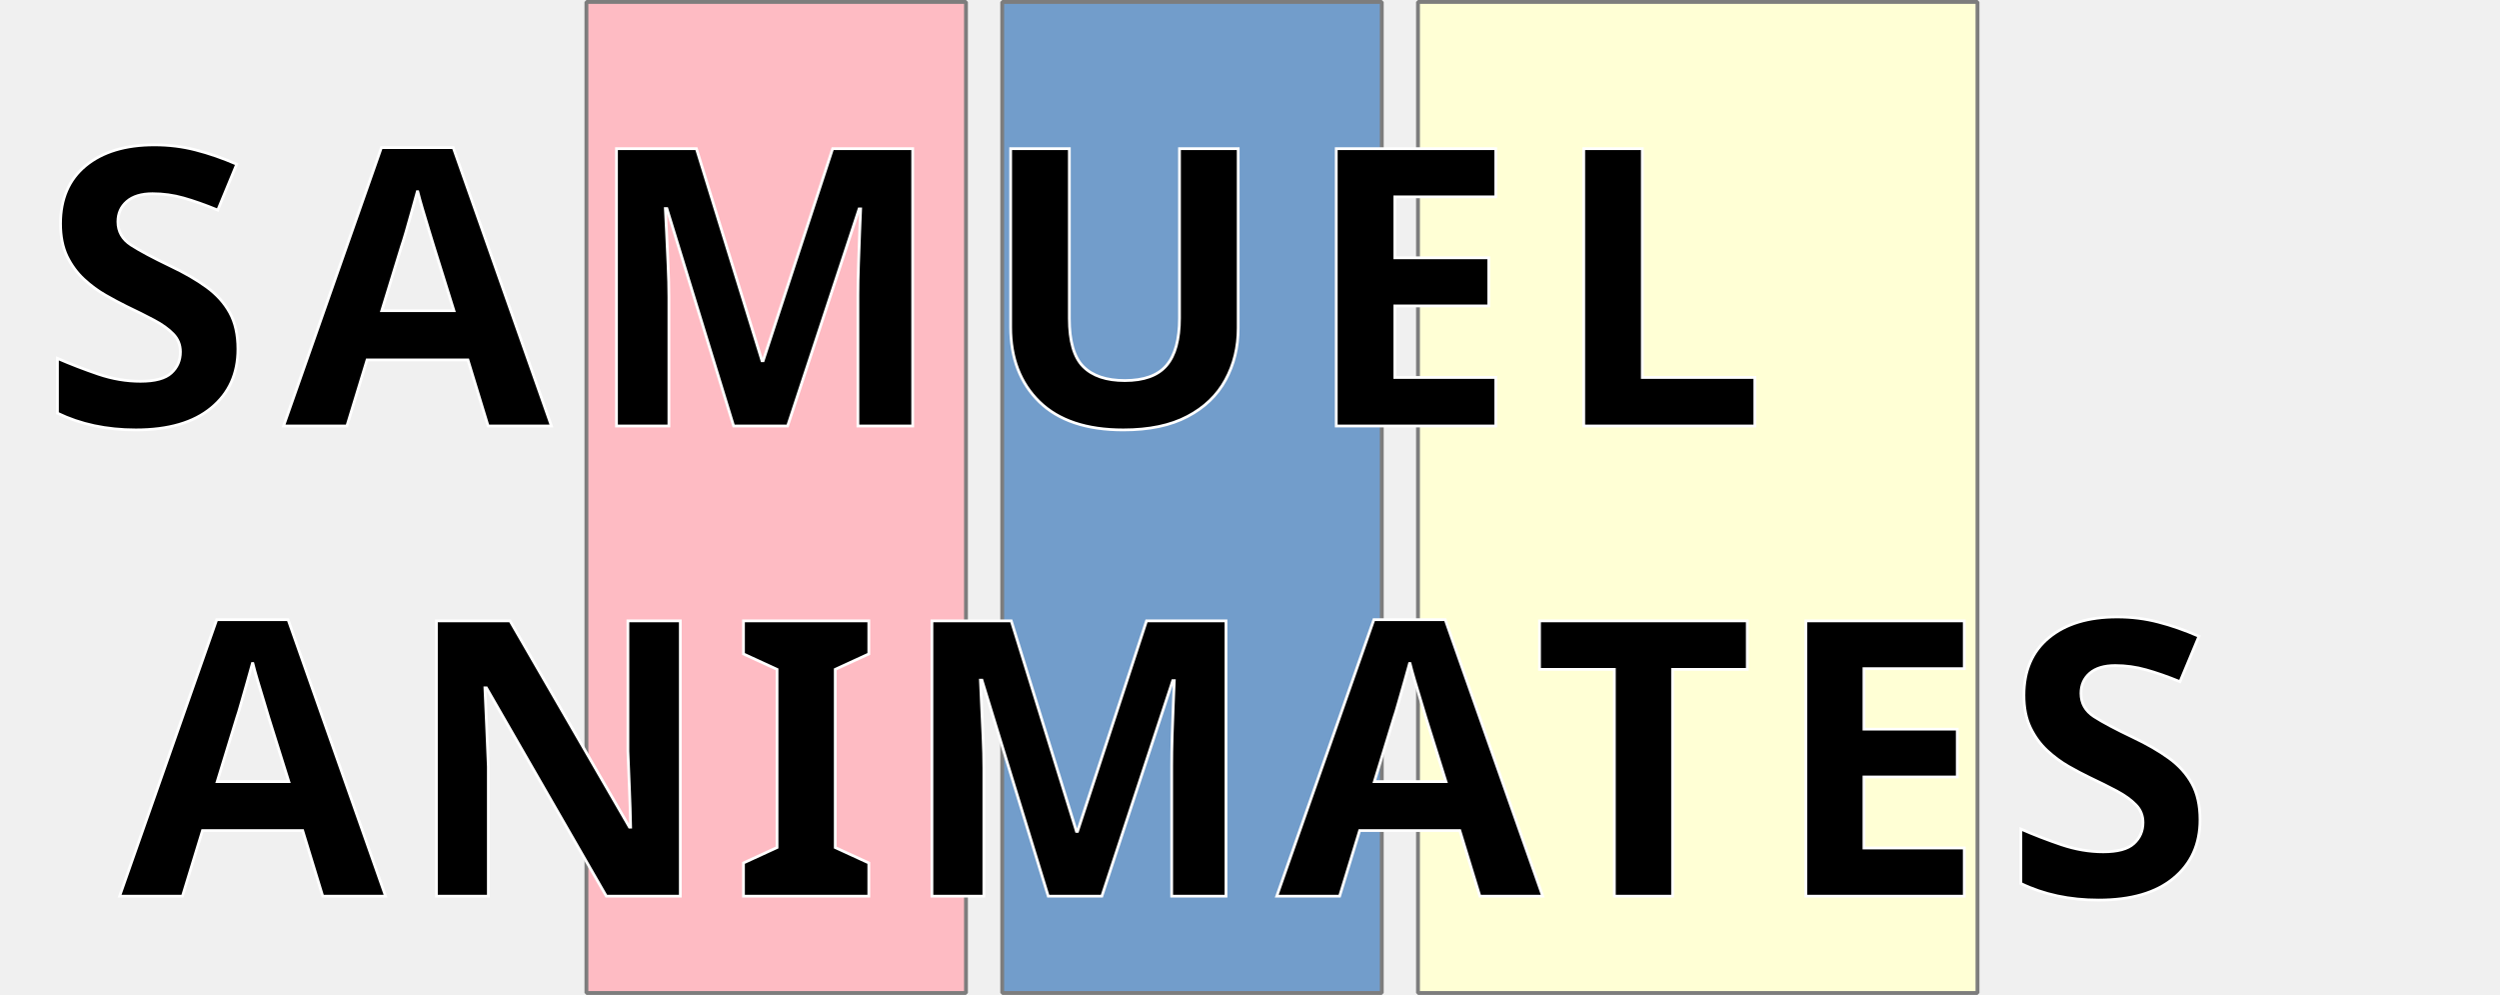
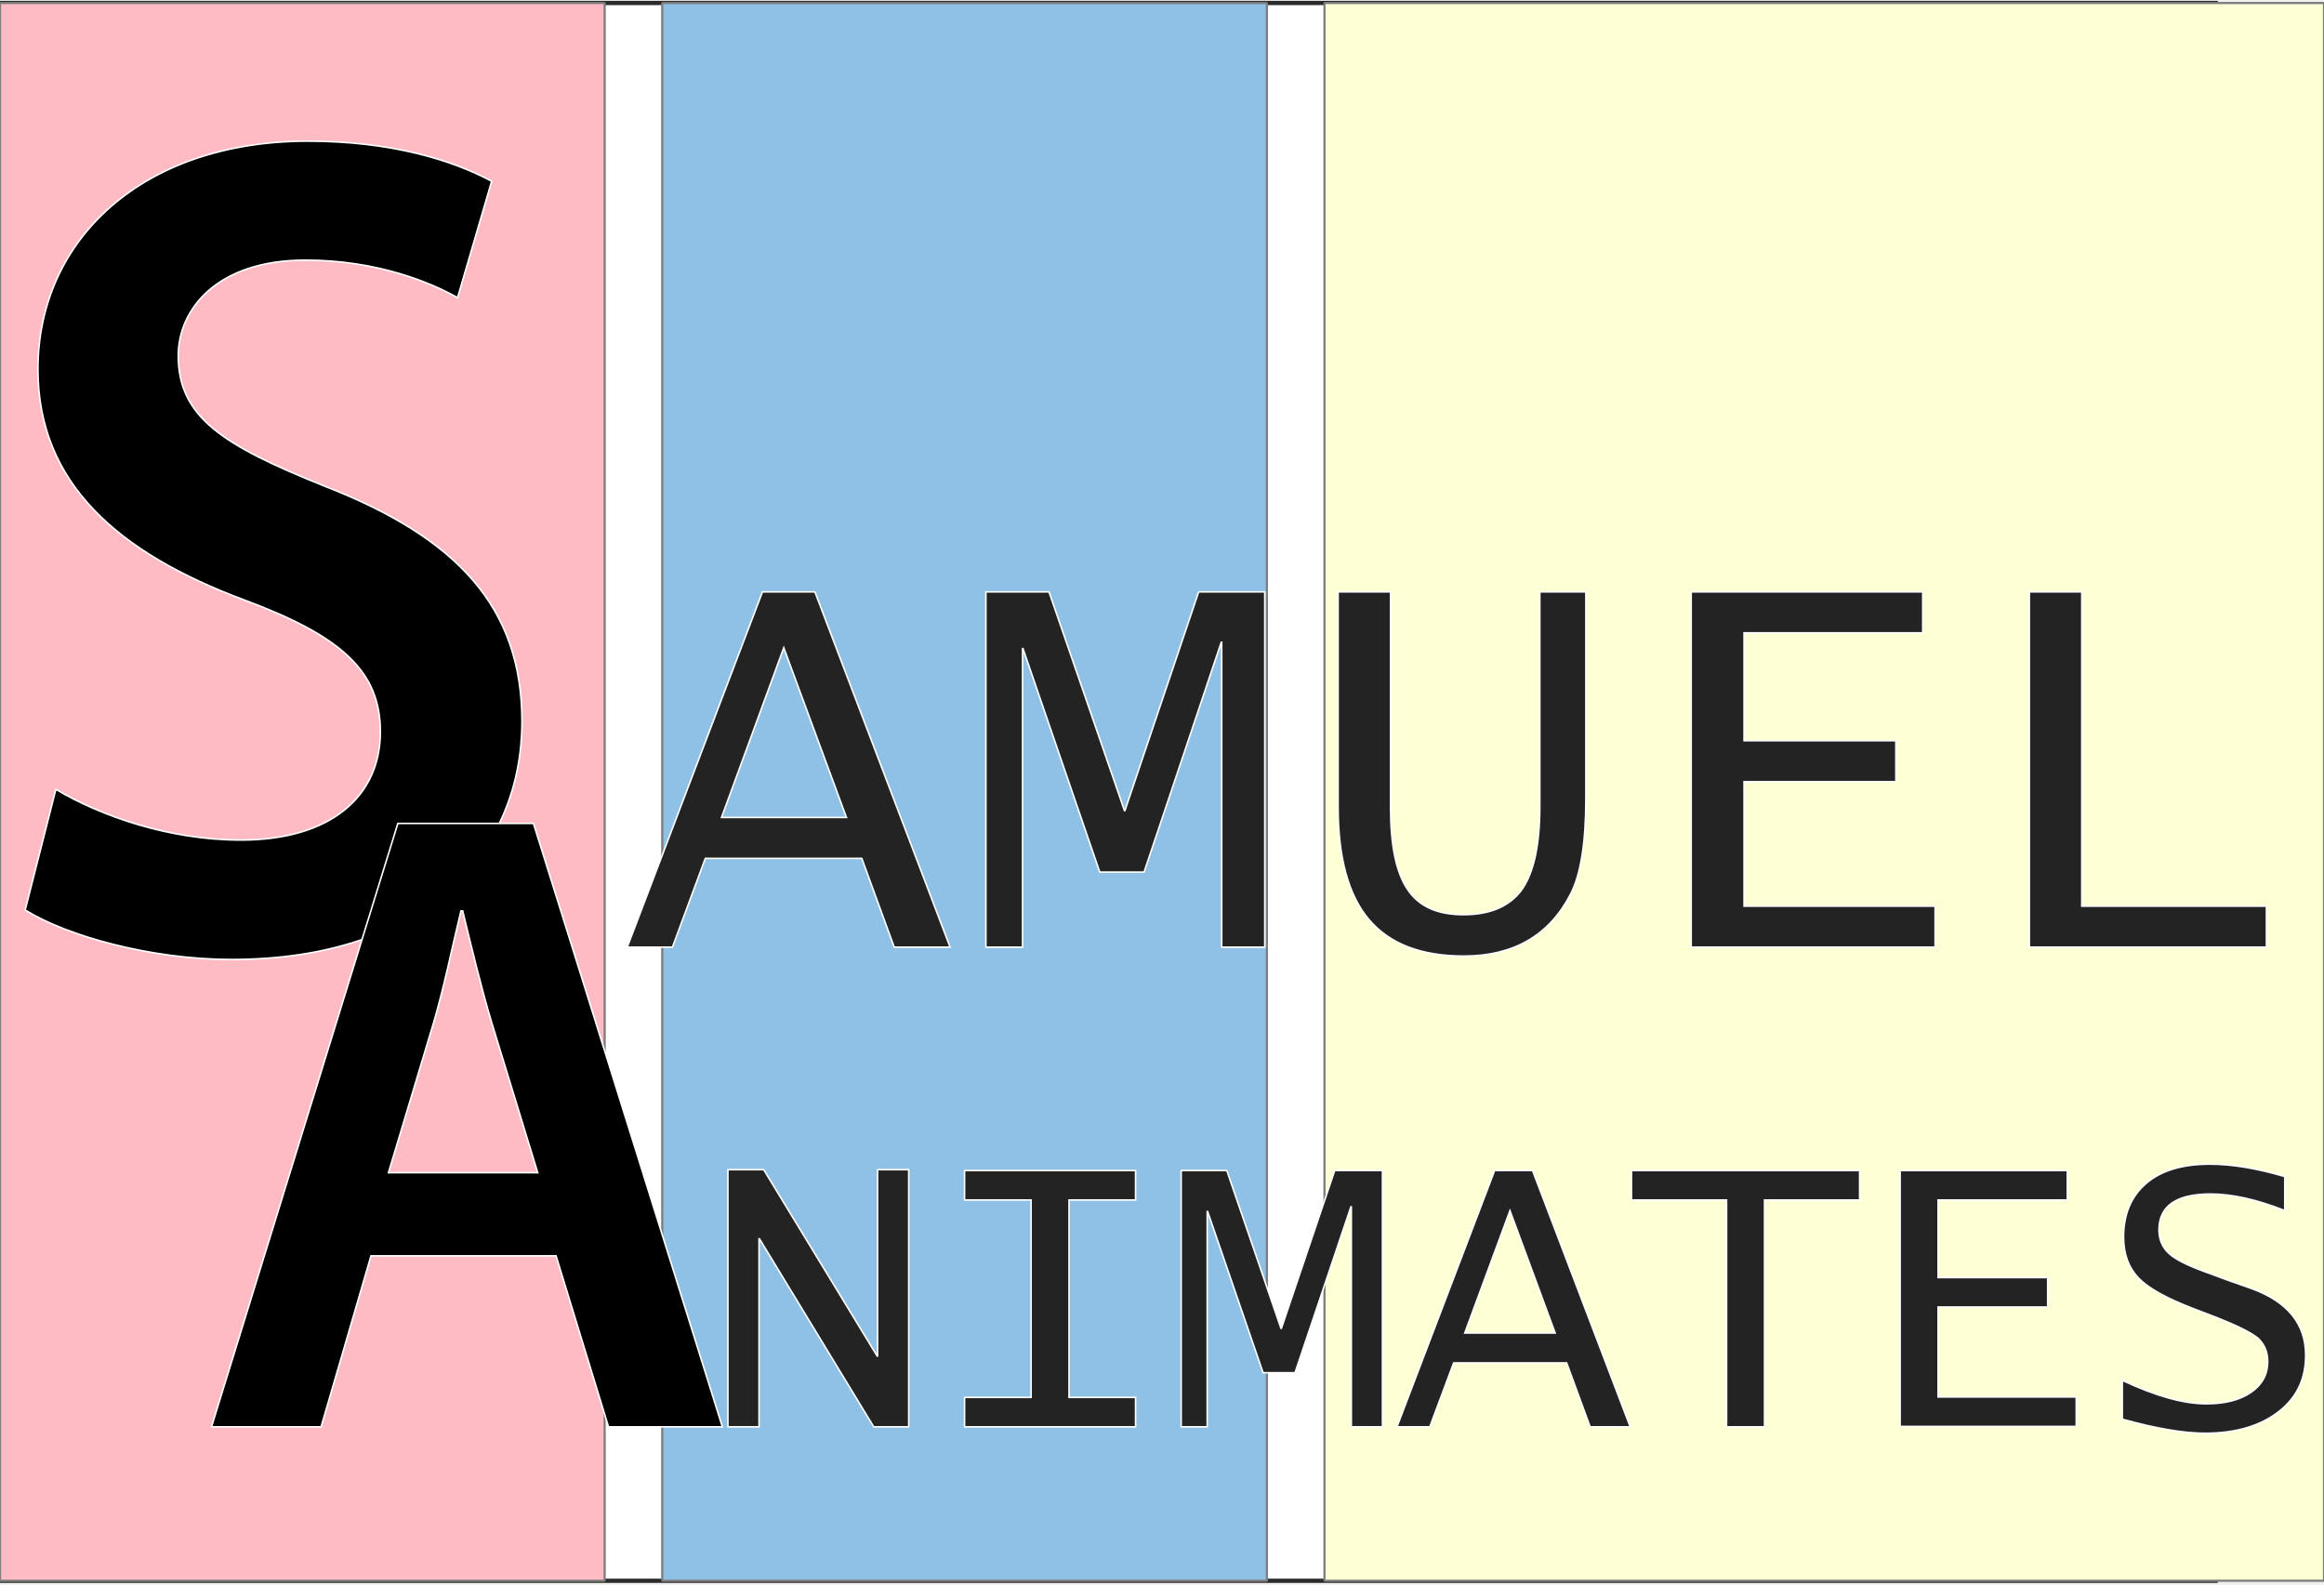
- <svg xmlns="http://www.w3.org/2000/svg" id="svg8" version="1.1" viewBox="0 0 329.308 131.053" height="131.053mm" width="329.308mm">
-   <defs id="defs2" />
-   <g transform="translate(51.37219,-80.0507)" style="display:inline" id="layer2" />
-   <g transform="translate(51.37219,-80.0507)" style="display:inline" id="layer1" />
-   <g transform="translate(51.37219,-80.0507)" style="display:inline" id="layer3" />
-   <g transform="translate(51.37219,-80.0507)" style="display:inline" id="layer4" />
-   <g transform="translate(51.37219,-80.0507)" style="display:inline" id="layer5" />
-   <g transform="translate(51.37219,-80.0507)" style="display:inline" id="layer6" />
-   <g transform="translate(51.37219,-80.0507)" id="layer7" />
-   <g style="display:inline" id="g4792" transform="translate(77.88257,-219.3412)" />
-   <rect style="opacity:1;vector-effect:none;fill:#febbc3;fill-opacity:1;stroke:#7d7d7d;stroke-width:0.509;stroke-linecap:butt;stroke-linejoin:bevel;stroke-miterlimit:4;stroke-dasharray:none;stroke-dashoffset:0;stroke-opacity:1;paint-order:markers fill stroke" id="rect4728" width="50.017" height="130.544" x="77.276" y="0.254" />
-   <rect style="opacity:1;vector-effect:none;fill:#729dcb;fill-opacity:1;stroke:#7d7d7d;stroke-width:0.509;stroke-linecap:butt;stroke-linejoin:bevel;stroke-miterlimit:4;stroke-dasharray:none;stroke-dashoffset:0;stroke-opacity:1;paint-order:markers fill stroke" id="rect4728-3" width="50.017" height="130.544" x="132.067" y="0.254" />
-   <rect style="opacity:1;vector-effect:none;fill:#ffffd5;fill-opacity:1;stroke:#7d7d7d;stroke-width:0.509;stroke-linecap:butt;stroke-linejoin:bevel;stroke-miterlimit:4;stroke-dasharray:none;stroke-dashoffset:0;stroke-opacity:1;paint-order:markers fill stroke" id="rect4728-5" width="73.728" height="130.544" x="186.857" y="0.254" />
-   <text xml:space="preserve" style="font-style:normal;font-variant:normal;font-weight:normal;font-stretch:normal;font-size:51.153px;line-height:1;font-family:Webdings;-inkscape-font-specification:Webdings;letter-spacing:0px;word-spacing:0px;fill:#000000;fill-opacity:1;stroke:#ffffff;stroke-width:0.365;stroke-miterlimit:4;stroke-dasharray:none;stroke-opacity:1" x="257.274" y="56.113" id="text4516">
-     <tspan id="tspan4514" x="261.243" y="56.113" style="font-style:normal;font-variant:normal;font-weight:bold;font-stretch:normal;font-family:Comfortaa;-inkscape-font-specification:'Comfortaa Bold';text-align:end;letter-spacing:3.969px;word-spacing:0.273px;text-anchor:end;stroke:#ffffff;stroke-width:0.365;stroke-miterlimit:4;stroke-dasharray:none;stroke-opacity:1" dx="11.65">SAMUEL</tspan>
-   </text>
-   <text xml:space="preserve" style="font-style:normal;font-variant:normal;font-weight:normal;font-stretch:normal;font-size:50.8px;line-height:1.25;font-family:Webdings;-inkscape-font-specification:Webdings;letter-spacing:0px;word-spacing:0px;fill:#000000;fill-opacity:1;stroke:#ffffff;stroke-width:0.365;stroke-miterlimit:4;stroke-dasharray:none;stroke-opacity:1" x="329.452" y="118.046" id="text4516-5">
-     <tspan id="tspan4514-4" x="331.569" y="118.046" style="font-style:normal;font-variant:normal;font-weight:bold;font-stretch:normal;font-family:Comfortaa;-inkscape-font-specification:'Comfortaa Bold';text-align:end;letter-spacing:2.117px;word-spacing:0.003px;text-anchor:end;stroke:#ffffff;stroke-width:0.365;stroke-miterlimit:4;stroke-dasharray:none;stroke-opacity:1">ANIMATES</tspan>
-   </text>
+ <svg xmlns="http://www.w3.org/2000/svg" version="1.1" x="0px" y="0px" viewBox="0 0 545 371.5" style="enable-background:new 0 0 545 371.5;" xml:space="preserve">
+   <style type="text/css">
+ 	.st0{fill:#FFFFFF;stroke:#2B2B2B;}
+ 	.st1{fill:#FEBBC3;stroke:#7D7D7D;stroke-width:0.509;stroke-linejoin:bevel;}
+ 	.st2{fill:#8FC0E5;stroke:#7D7D7D;stroke-width:0.509;stroke-linejoin:bevel;}
+ 	.st3{fill:#FFFFD5;stroke:#7D7D7D;stroke-width:0.509;stroke-linejoin:bevel;}
+ 	.st4{enable-background:new    ;}
+ 	.st5{stroke:#FFFFFF;stroke-width:0.365;}
+ 	.st6{fill:#232323;stroke:#FFFFFF;stroke-width:0.365;}
+ </style>
+   <g id="Layer_3">
+     <rect y="0.7" class="st0" width="519.6" height="370" />
+   </g>
+   <g id="svg8">
+     <g id="layer2" transform="translate(51.37219,-80.0507)">
+ 	</g>
+     <g id="layer1" transform="translate(51.37219,-80.0507)">
+ 	</g>
+     <g id="layer3" transform="translate(51.37219,-80.0507)">
+ 	</g>
+     <g id="layer4" transform="translate(51.37219,-80.0507)">
+ 	</g>
+     <g id="layer5" transform="translate(51.37219,-80.0507)">
+ 	</g>
+     <g id="layer6" transform="translate(51.37219,-80.0507)">
+ 	</g>
+     <g id="layer7" transform="translate(51.37219,-80.0507)">
+ 	</g>
+     <g id="g4792" transform="translate(77.88257,-219.3412)">
+ 	</g>
+     <rect id="rect4728_1_" y="0.7" class="st1" width="141.8" height="370" />
+     <rect id="rect4728-3_1_" x="155.3" y="0.7" class="st2" width="141.8" height="370" />
+     <rect id="rect4728-5_1_" x="310.6" y="0.7" class="st3" width="234.4" height="370" />
+   </g>
+   <g id="Layer_4">
+     <g class="st4">
+       <path class="st5" d="M13.1,185.1c10.6,6.3,26.6,11.9,43.4,11.9c21,0,32.7-10.2,32.7-25.4c0-14.1-9-22.4-31.9-30.9    c-29.5-11-48.4-27.3-48.4-54.1c0-30.4,24.5-53.5,63.3-53.5c19.4,0,33.8,4.4,43.1,9.4l-8,27.3c-6.4-3.6-18.9-8.8-35.7-8.8    c-20.8,0-29.8,11.6-29.8,22.4c0,14.4,10.4,21,34.3,30.6c31.1,12.1,46.3,28.4,46.3,55.2c0,29.8-21.8,55.8-68.1,55.8    c-18.9,0-38.6-5.5-48.4-11.6L13.1,185.1z" />
+       <path class="st6" d="M147.1,222.1l31.7-83.3h12.3l31.7,83.3h-13.1l-7.6-20.8h-36.7l-7.7,20.8H147.1z M169.2,191.7h29.3l-14.7-39.8    L169.2,191.7z" />
+       <path class="st6" d="M231.2,222.1v-83.3H246l17.7,51.3h0.1l17.3-51.3h15.5v83.3h-10.1v-71.5h-0.1l-18.1,53.9h-10.4l-18-52.4h-0.1    v70H231.2z" />
+       <path class="st6" d="M313.8,138.8h12.3v50.6c0,8.8,1.3,15.2,4,19.2c2.7,4,7,5.9,13.1,5.9c6.3,0,10.9-2,13.7-5.9    c2.8-4,4.2-10.5,4.2-19.5v-50.3h10.8v48.4c0,10.4-1.2,17.9-3.6,22.5c-5,9.7-13.4,14.5-25,14.5c-10.1,0-17.5-2.9-22.3-8.6    s-7.2-14.5-7.2-26.4V138.8z" />
+       <path class="st6" d="M396.6,222.1v-83.3h54.3v9.6H409v25.3h35.6v9.6H409v29.2h44.8v9.6H396.6z" />
+       <path class="st6" d="M475.9,222.1v-83.3h12.3v73.7h43.3v9.6H475.9z" />
+     </g>
+     <g class="st4">
+       <path class="st5" d="M87,294.5l-11.7,40.1H49.6l43.7-141.5h31.8l44.3,141.5h-26.7l-12.3-40.1H87z M126.1,275l-10.7-34.9    c-2.6-8.6-4.9-18.3-6.9-26.5h-0.4c-2,8.2-4,18.1-6.5,26.5L91.1,275H126.1z" />
+       <path class="st6" d="M170.7,334.6v-60.3h8.4l26.6,43.7h0.1v-43.7h7.3v60.3h-8.2l-26.8-44.1h-0.1v44.1H170.7z" />
+       <path class="st6" d="M226.2,334.6v-6.9h15.6v-46.3h-15.6v-6.9h40.1v6.9h-15.6v46.3h15.6v6.9H226.2z" />
+       <path class="st6" d="M277,334.6v-60.1h10.7l12.7,37h0.1l12.5-37h11.2v60.1h-7.3V283h-0.1l-13.1,38.9h-7.5l-13-37.8h-0.1v50.5H277z    " />
+       <path class="st6" d="M327.6,334.6l22.9-60.1h8.9l22.9,60.1h-9.4l-5.5-15h-26.5l-5.6,15H327.6z M343.5,312.6h21.2l-10.6-28.7    L343.5,312.6z" />
+       <path class="st6" d="M404.9,334.6v-53.2h-22.3v-6.9h53.5v6.9h-22.3v53.2H404.9z" />
+       <path class="st6" d="M445.6,334.6v-60.1h39.2v6.9h-30.3v18.2h25.7v6.9h-25.7v21.1h32.4v6.9H445.6z" />
+       <path class="st6" d="M535.8,275.9v8c-6.5-2.6-12.4-3.9-17.4-3.9c-8,0-12.1,2.8-12.1,8.4c0,2.3,0.8,4.1,2.3,5.5    c1.5,1.4,4.3,2.8,8.4,4.3l5.7,2.1l5.4,1.9c8.4,3.1,12.6,8.3,12.6,15.6c0,5.6-2.1,10-6.4,13.3c-4.3,3.3-10,5-17.2,5    c-5,0-11.5-1.1-19.4-3.3v-9.1c7.9,3.7,14.4,5.5,19.7,5.5c4.4,0,7.9-0.9,10.5-2.7c2.6-1.8,3.9-4.2,3.9-7.2c0-2.3-0.8-4.1-2.3-5.5    c-1.6-1.3-4.8-2.9-9.6-4.8l-6-2.3c-5.9-2.3-10.1-4.6-12.4-7c-2.3-2.4-3.5-5.6-3.5-9.6c0-5.4,1.8-9.6,5.3-12.6s8.5-4.5,14.9-4.5    C523.5,273,529.3,274,535.8,275.9z" />
+     </g>
+   </g>
</svg>
